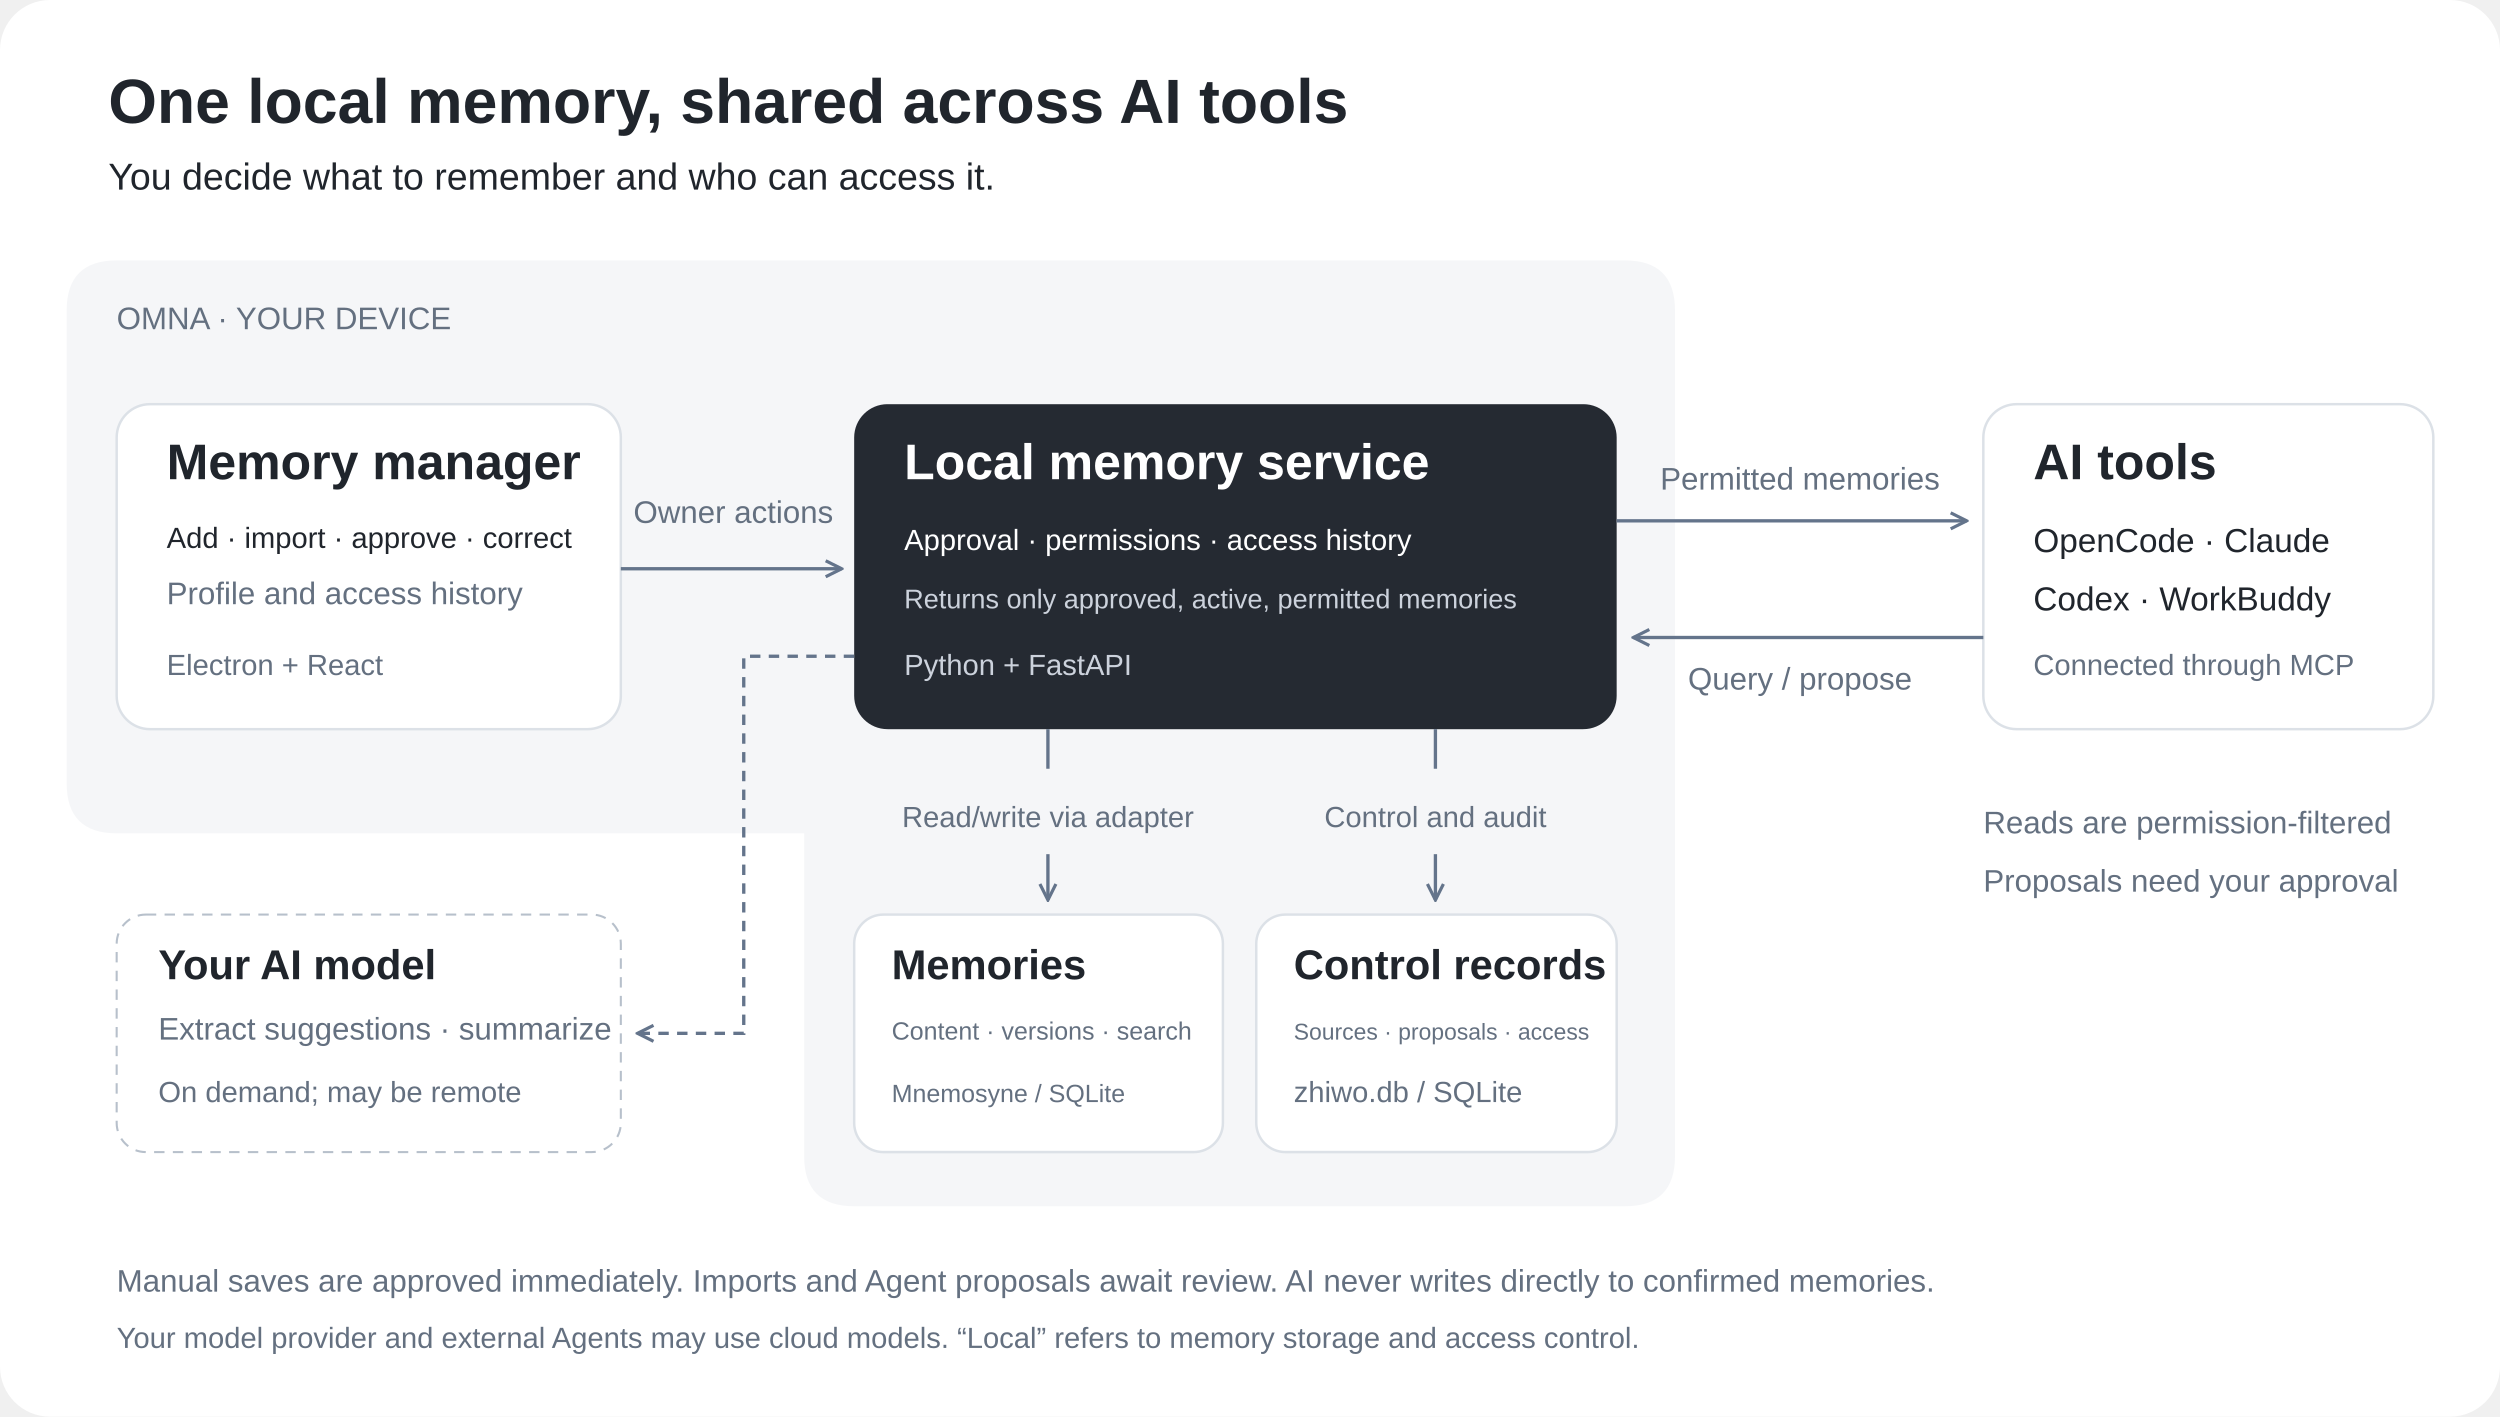
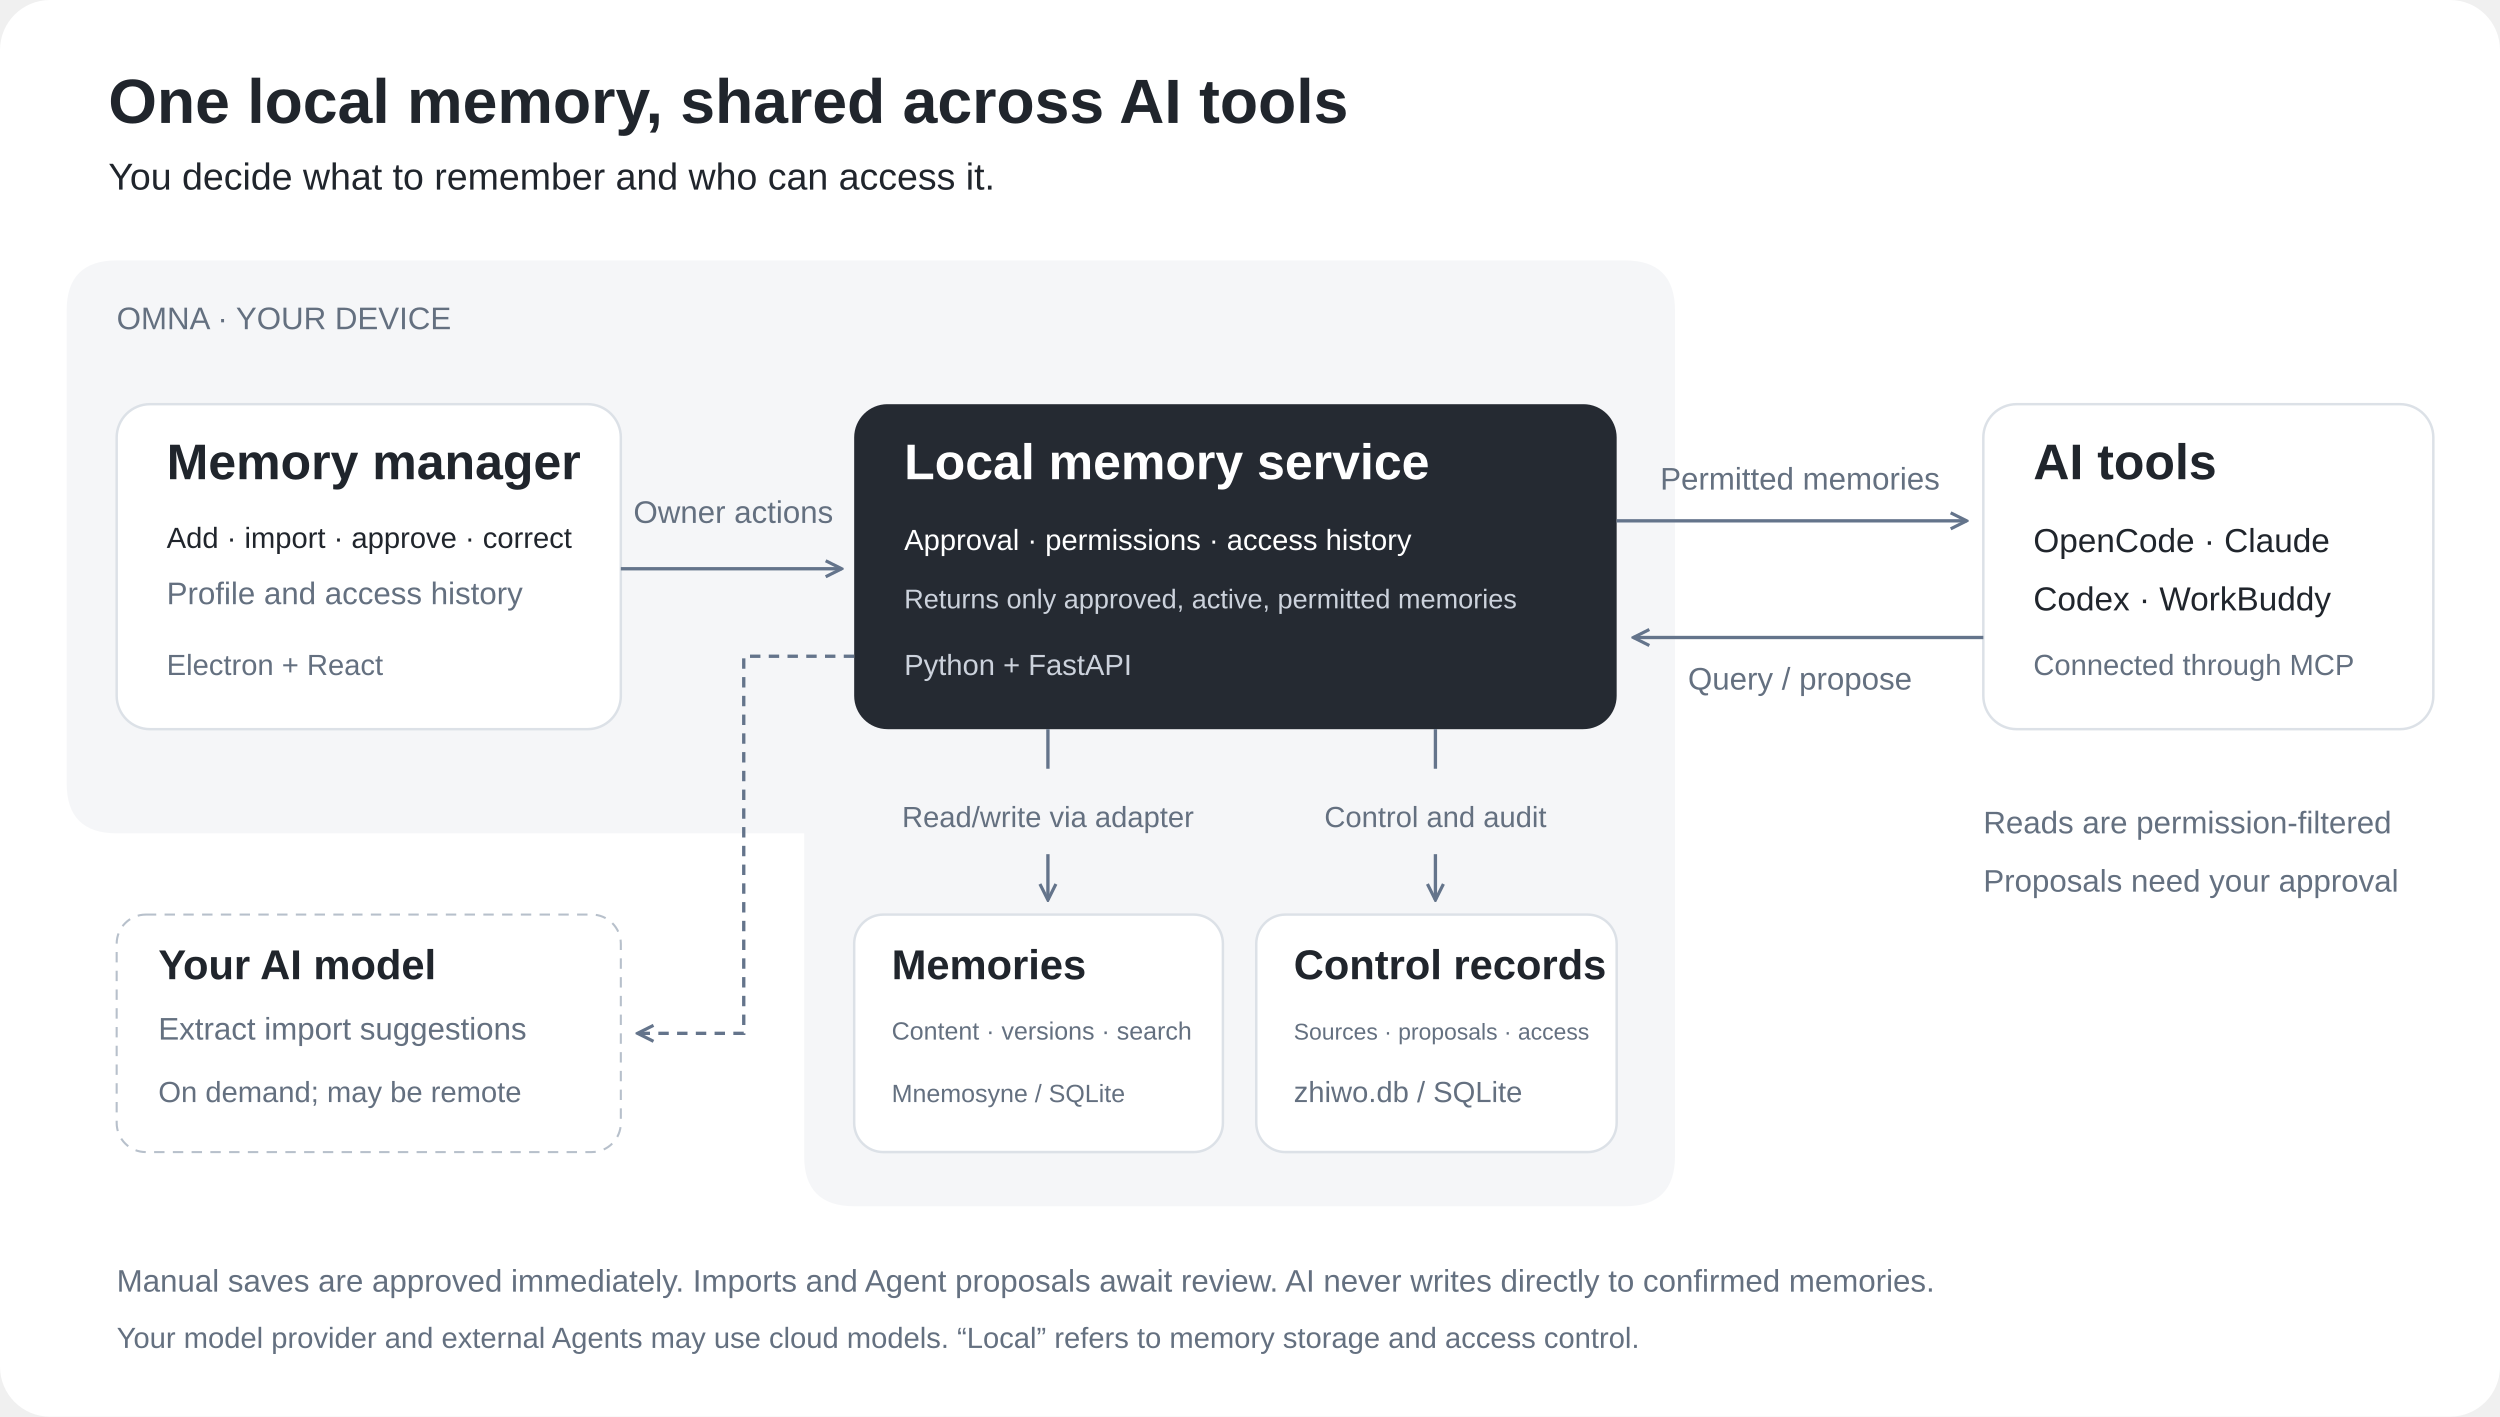
<svg xmlns="http://www.w3.org/2000/svg" width="1200" height="680" viewBox="0 0 1200 680" role="img" aria-labelledby="title desc">
  <defs>
    <marker id="arrow" viewBox="0 0 10 10" refX="9" refY="5" markerWidth="6" markerHeight="6" orient="auto-start-reverse">
      <path d="M1 1L9 5L1 9" fill="none" stroke="#64748b" stroke-width="1.6" />
    </marker>
    <style>text{font-family:Segoe UI,Arial,sans-serif;fill:#20252c}.heading{font-size:24px;font-weight:650}.label{font-size:18px}.small{font-size:15px;fill:#647080}.meta{font-size:14px;fill:#647080}.line{fill:none;stroke:#64748b;stroke-width:1.6;marker-end:url(#arrow)}.card{fill:#fff;stroke:#dce1e7;stroke-width:1.2}</style>
  </defs>
  <rect width="1200" height="680" rx="24" fill="#ffffff" />
  <text x="52" y="59" font-size="30" font-weight="700">One local memory, shared across AI tools</text>
  <text x="52" y="91" class="label" fill="#647080">You decide what to remember and who can access it.</text>
  <path d="M56 125H780Q804 125 804 149V555Q804 579 780 579H410Q386 579 386 555V400H56Q32 400 32 376V149Q32 125 56 125Z" fill="#f5f6f8" />
  <text x="56" y="158" class="small">OMNA · YOUR DEVICE</text>
  <rect x="56" y="194" width="242" height="156" rx="16" class="card" />
  <text x="80" y="230" class="heading">Memory manager</text>
  <text x="80" y="263" class="label" style="font-size:14px">Add · import · approve · correct</text>
  <text x="80" y="290" class="small">Profile and access history</text>
  <text x="80" y="324" class="meta">Electron + React</text>
  <path d="M298 273H404" class="line" />
  <text x="352" y="251" text-anchor="middle" class="small">Owner actions</text>
  <rect x="410" y="194" width="366" height="156" rx="16" fill="#252a32" />
  <text x="434" y="230" class="heading" style="fill:#fff">Local memory service</text>
  <text x="434" y="264" class="label" style="fill:#fff;font-size:14px">Approval · permissions · access history</text>
  <text x="434" y="292" class="small" style="fill:#ccd2dc;font-size:13px">Returns only approved, active, permitted memories</text>
  <text x="434" y="324" class="meta" style="fill:#ccd2dc">Python + FastAPI</text>
  <rect x="952" y="194" width="216" height="156" rx="16" class="card" />
  <text x="976" y="230" class="heading">AI tools</text>
  <text x="976" y="265" font-size="16">OpenCode · Claude</text>
  <text x="976" y="293" font-size="16">Codex · WorkBuddy</text>
  <text x="976" y="324" class="meta">Connected through MCP</text>
  <path d="M776 250H944" class="line" />
  <text x="864" y="235" text-anchor="middle" class="small">Permitted memories</text>
  <path d="M952 306H784" class="line" />
  <text x="864" y="331" text-anchor="middle" class="small">Query / propose</text>
  <path d="M503 350V369 M503 410V432" class="line" />
  <text x="503" y="397" text-anchor="middle" class="meta">Read/write via adapter</text>
  <path d="M689 350V369 M689 410V432" class="line" />
  <text x="689" y="397" text-anchor="middle" class="meta">Control and audit</text>
  <rect x="410" y="439" width="177" height="114" rx="14" class="card" />
  <text x="428" y="470" font-size="20" font-weight="650">Memories</text>
  <text x="428" y="499" class="small" style="font-size:12px">Content · versions · search</text>
  <text x="428" y="529" class="meta" style="font-size:12px">Mnemosyne / SQLite</text>
  <rect x="603" y="439" width="173" height="114" rx="14" class="card" />
  <text x="621" y="470" font-size="20" font-weight="650">Control records</text>
  <text x="621" y="499" class="small" style="font-size:11px">Sources · proposals · access</text>
  <text x="621" y="529" class="meta">zhiwo.db / SQLite</text>
  <rect x="56" y="439" width="242" height="114" rx="14" fill="#fff" stroke="#b7c0cb" stroke-dasharray="5 4" />
  <text x="76" y="470" font-size="20" font-weight="650">Your AI model</text>
-   <text x="76" y="499" class="small">Extract suggestions · summarize</text>
+   <text x="76" y="499" class="small">Extract import suggestions</text>
  <text x="76" y="529" class="meta">On demand; may be remote</text>
  <path d="M410 315H357V496H306" class="line" stroke-dasharray="5 4" />
  <text x="952" y="400" class="small">Reads are permission-filtered</text>
  <text x="952" y="428" class="small">Proposals need your approval</text>
  <text x="56" y="620" class="small">Manual saves are approved immediately. Imports and Agent proposals await review. AI never writes directly to confirmed memories.</text>
  <text x="56" y="647" class="meta">Your model provider and external Agents may use cloud models. “Local” refers to memory storage and access control.</text>
</svg>
